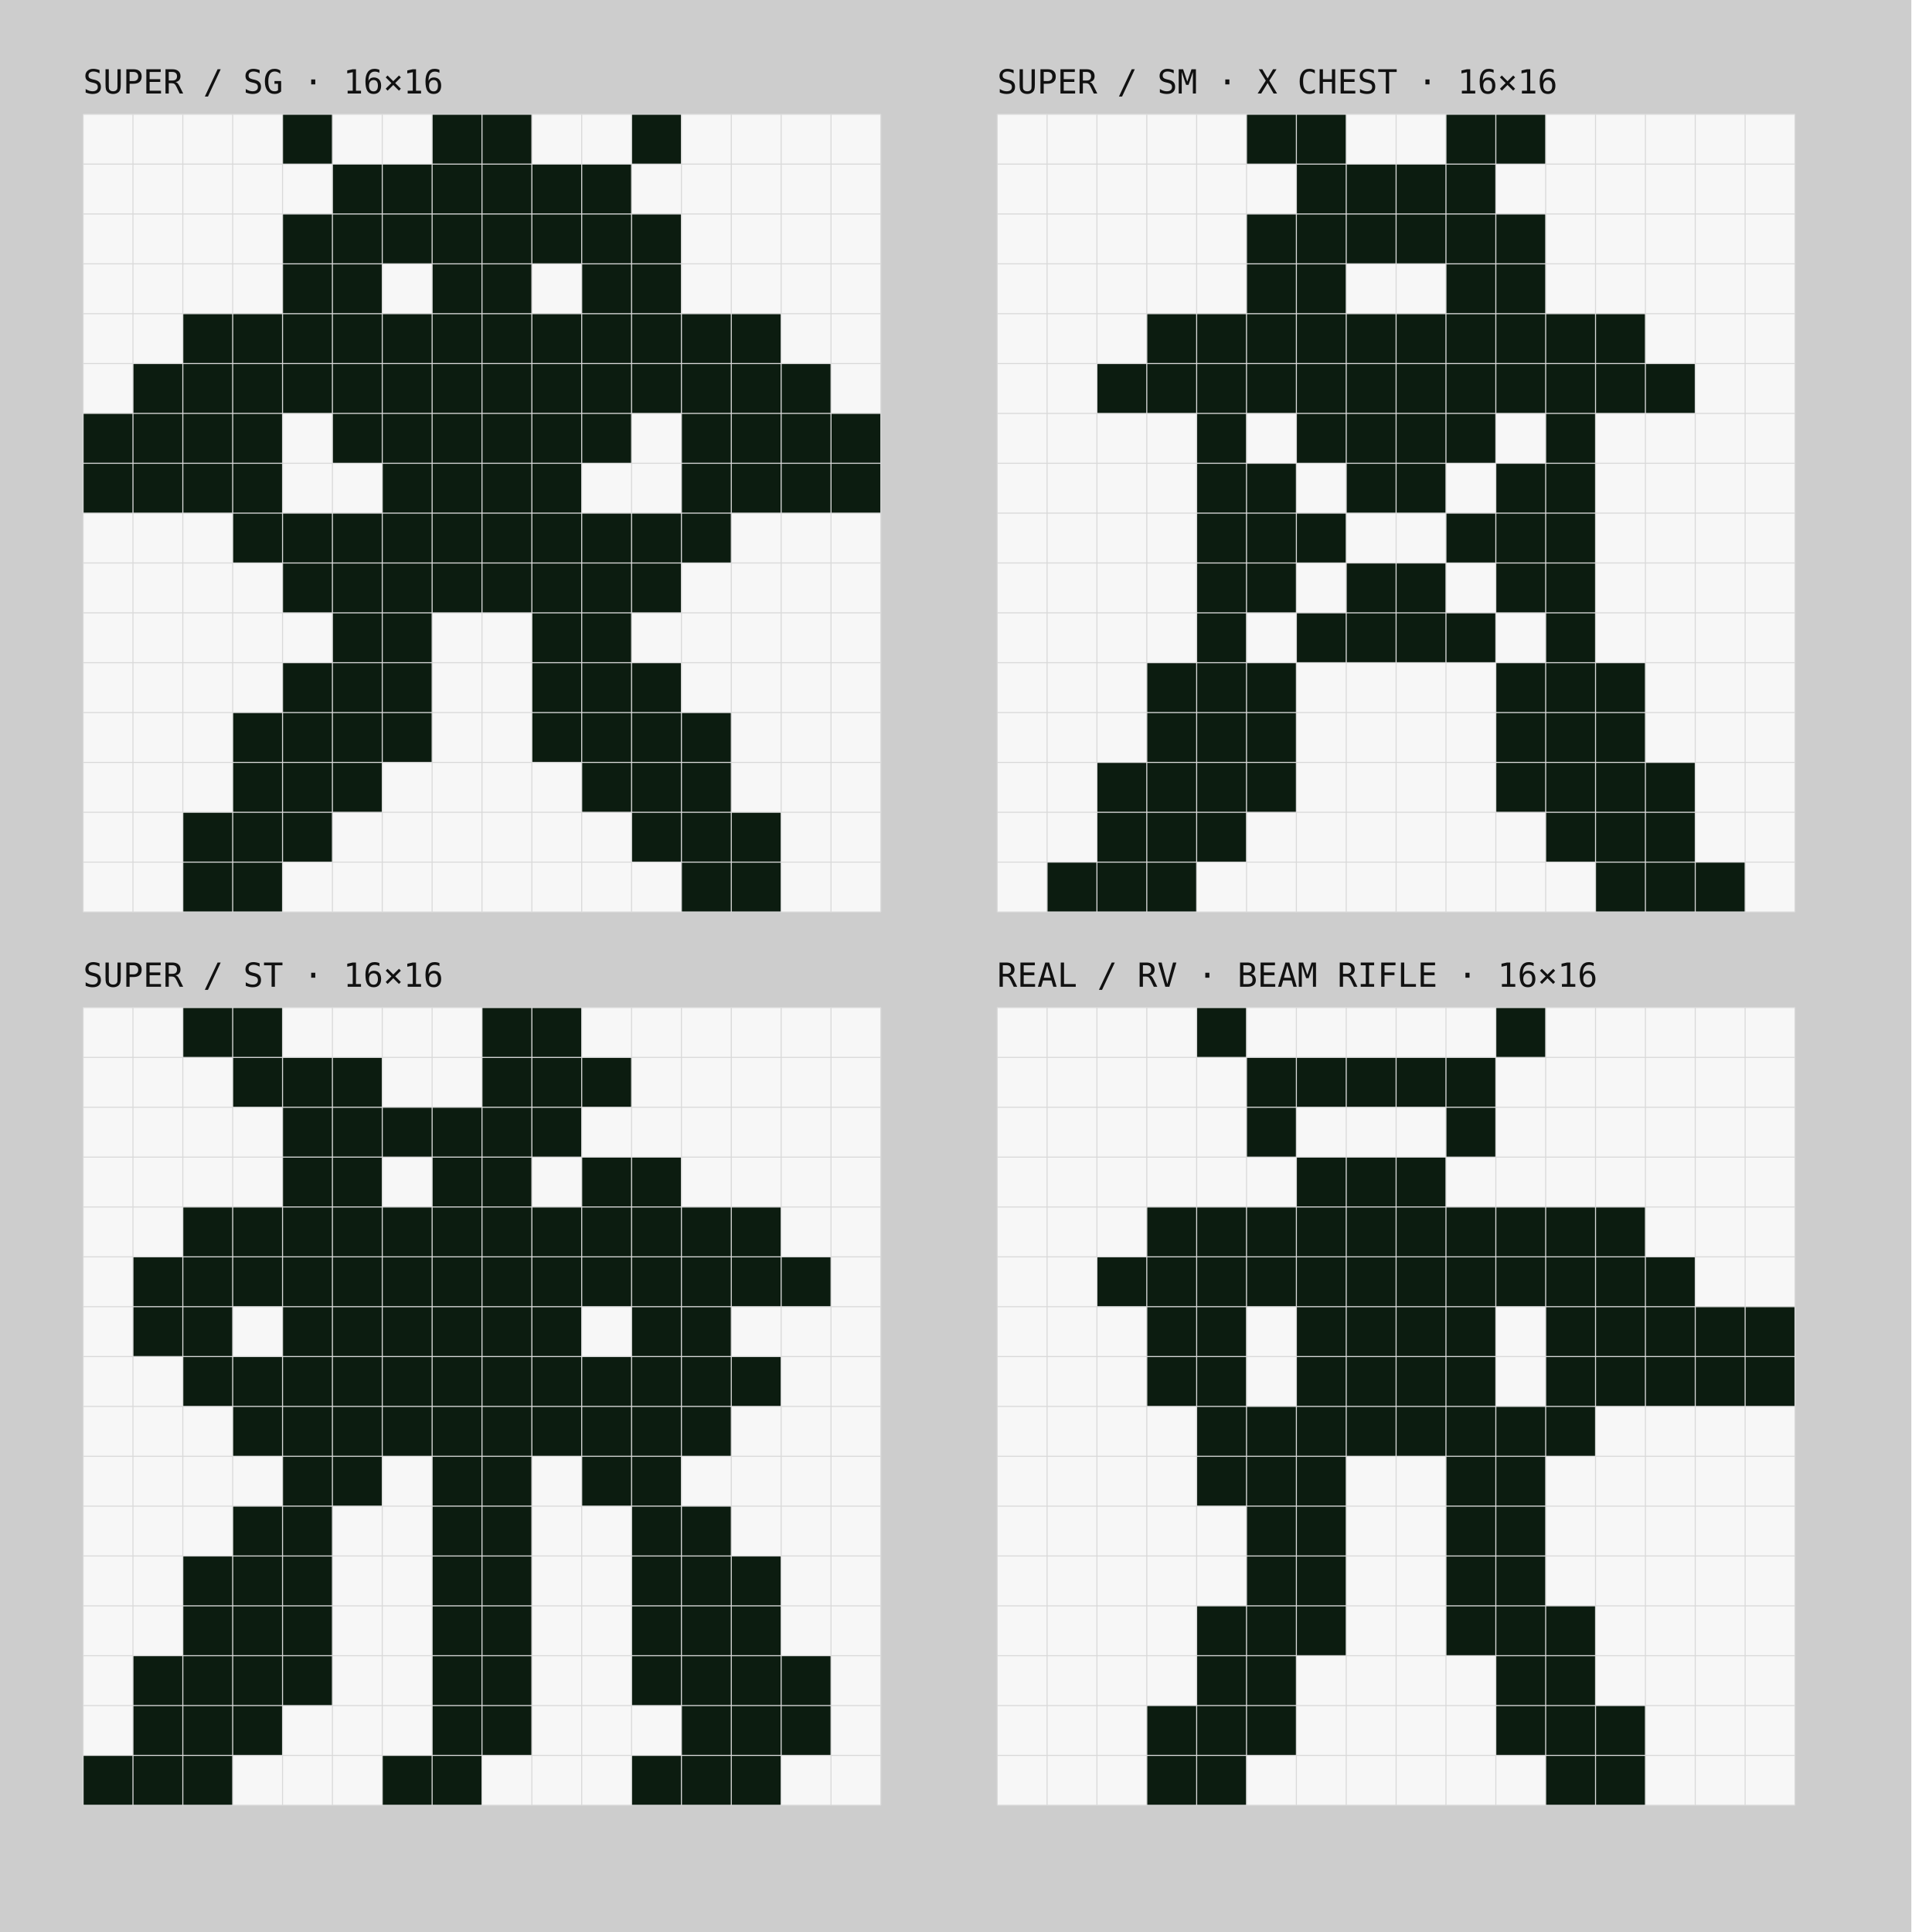
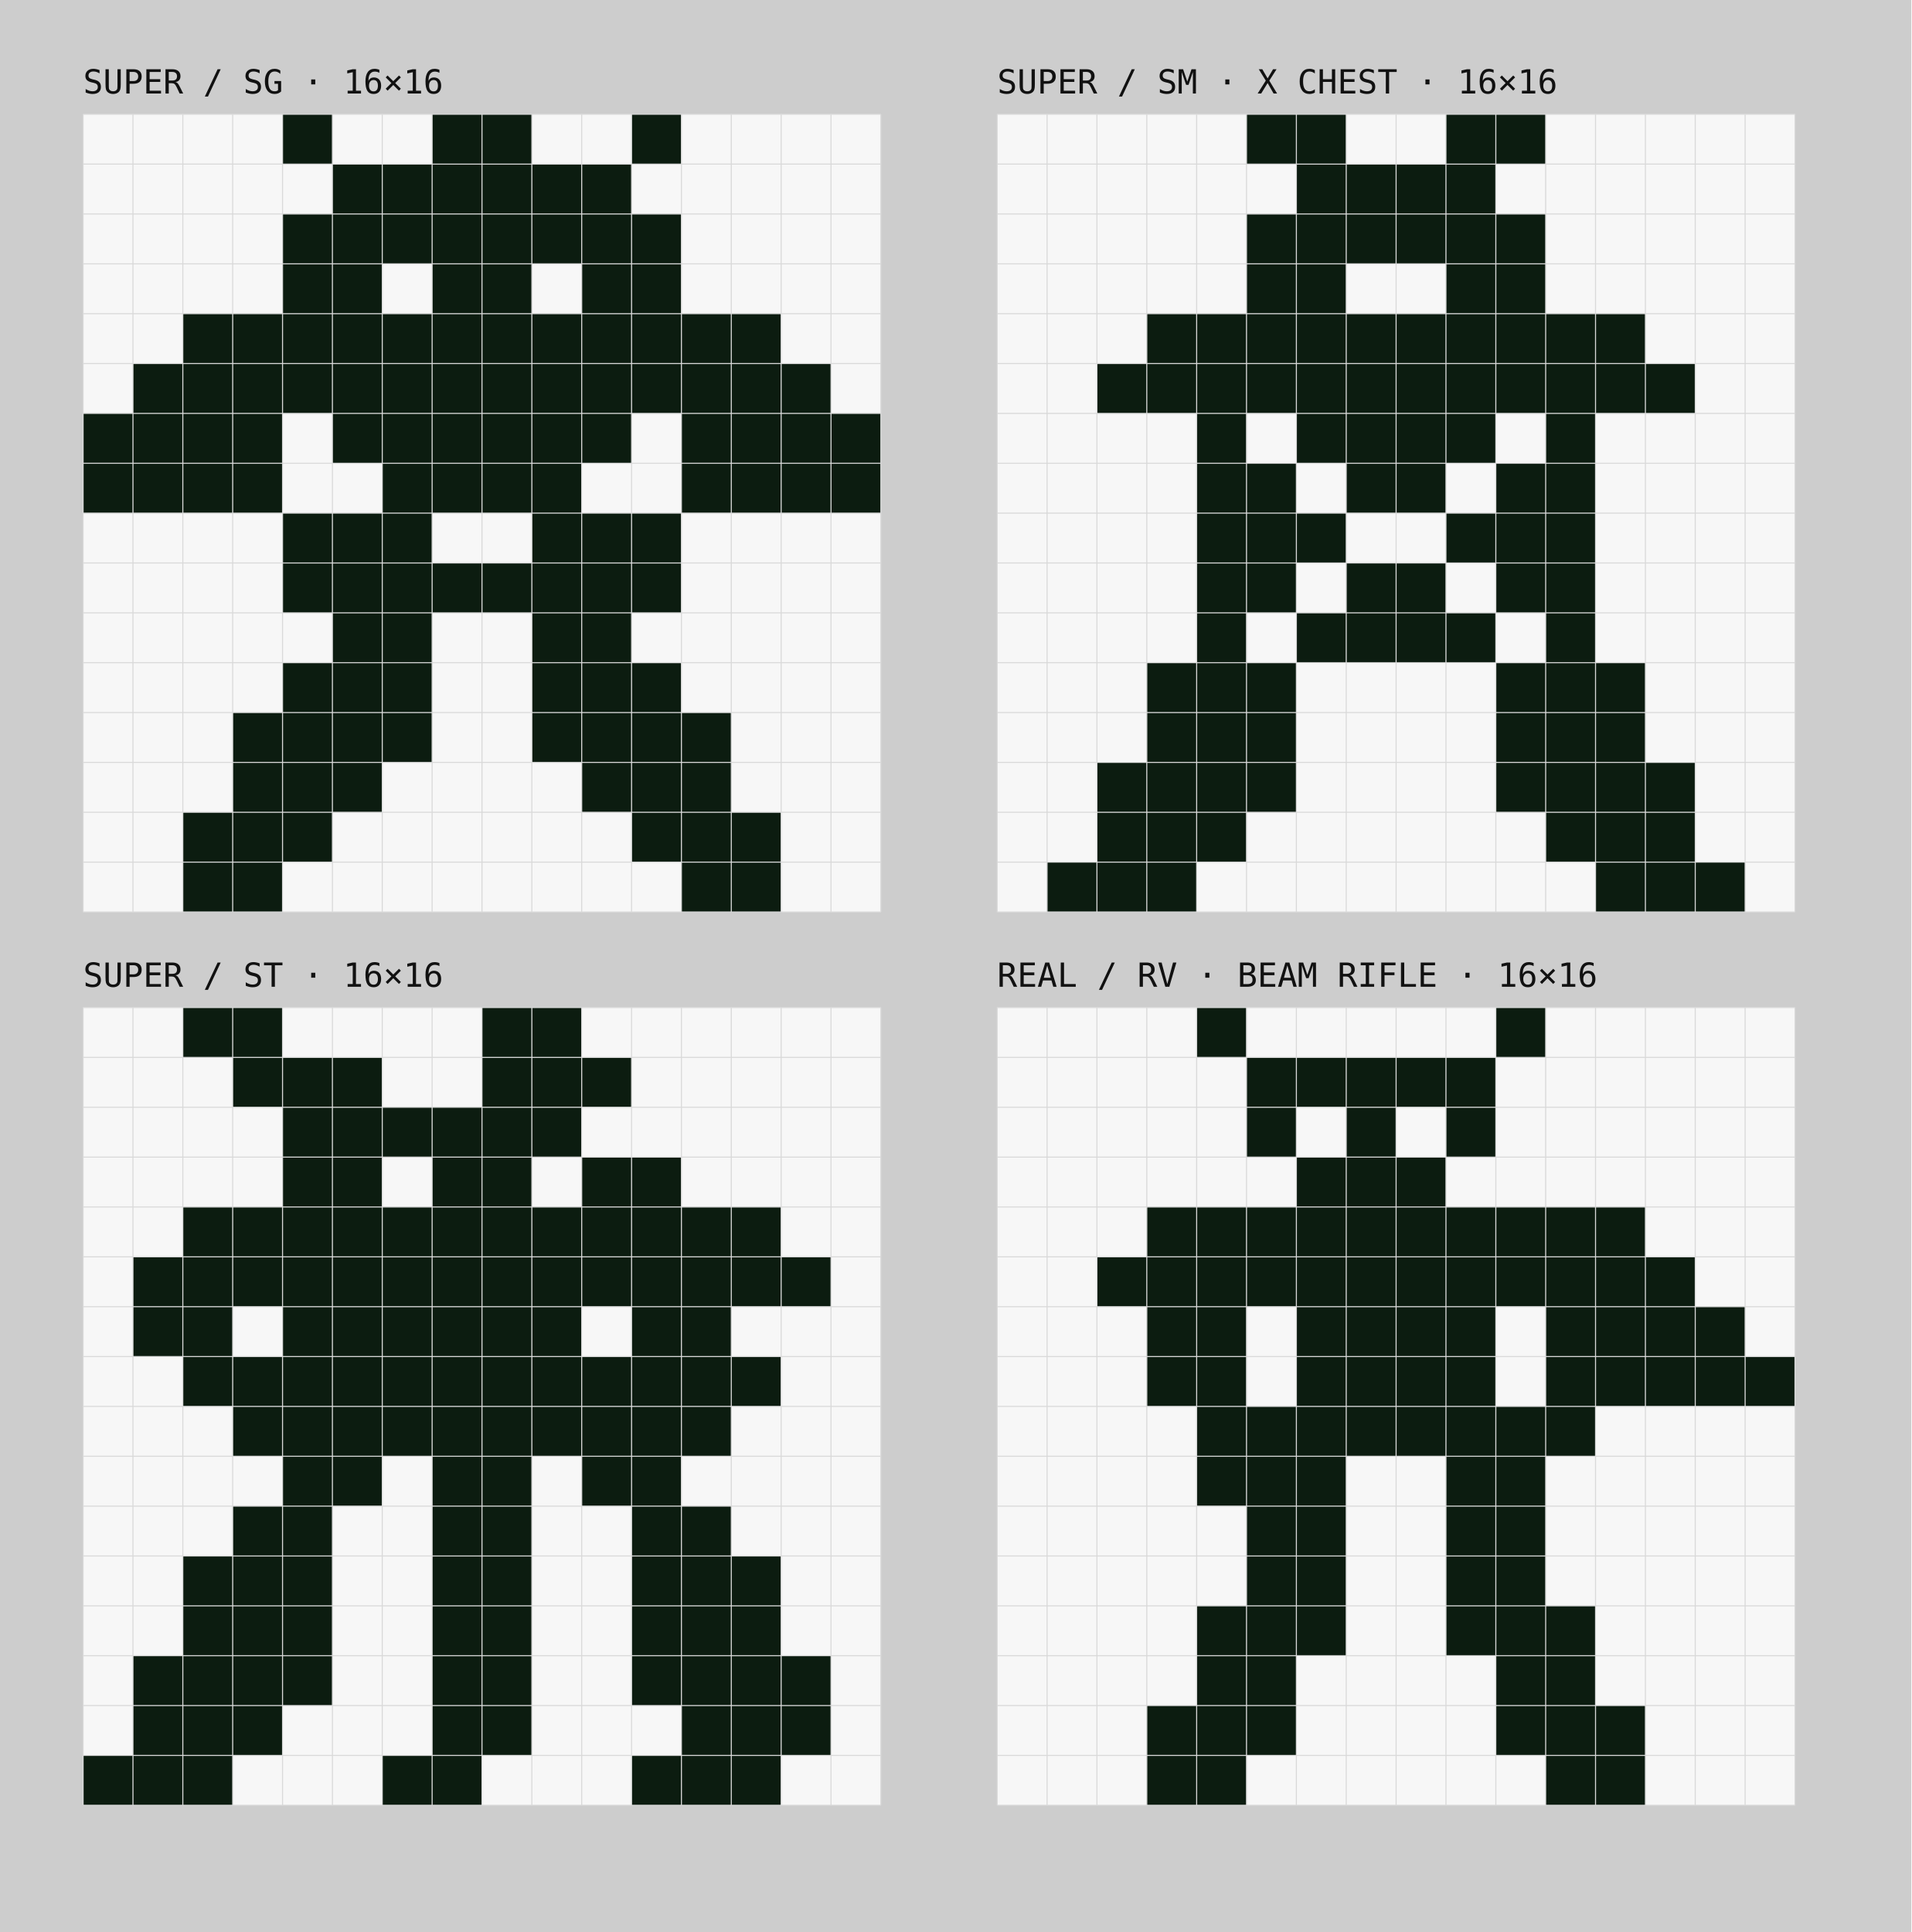
<svg xmlns="http://www.w3.org/2000/svg" width="920" height="930" viewBox="0 0 920 930">
  <rect width="920" height="930" fill="#cdcdcd" />
  <style>text{font-family:monospace;font-size:16px;fill:#111}</style>
  <text x="40" y="45">SUPER / SG · 16×16</text>
  <rect x="40" y="55" width="384" height="384" fill="#f7f7f7" />
  <rect x="136" y="55" width="24" height="24" fill="#0c1c10" />
  <rect x="208" y="55" width="24" height="24" fill="#0c1c10" />
  <rect x="232" y="55" width="24" height="24" fill="#0c1c10" />
  <rect x="304" y="55" width="24" height="24" fill="#0c1c10" />
  <rect x="160" y="79" width="24" height="24" fill="#0c1c10" />
  <rect x="184" y="79" width="24" height="24" fill="#0c1c10" />
  <rect x="208" y="79" width="24" height="24" fill="#0c1c10" />
  <rect x="232" y="79" width="24" height="24" fill="#0c1c10" />
  <rect x="256" y="79" width="24" height="24" fill="#0c1c10" />
  <rect x="280" y="79" width="24" height="24" fill="#0c1c10" />
  <rect x="136" y="103" width="24" height="24" fill="#0c1c10" />
  <rect x="160" y="103" width="24" height="24" fill="#0c1c10" />
  <rect x="184" y="103" width="24" height="24" fill="#0c1c10" />
  <rect x="208" y="103" width="24" height="24" fill="#0c1c10" />
  <rect x="232" y="103" width="24" height="24" fill="#0c1c10" />
  <rect x="256" y="103" width="24" height="24" fill="#0c1c10" />
  <rect x="280" y="103" width="24" height="24" fill="#0c1c10" />
  <rect x="304" y="103" width="24" height="24" fill="#0c1c10" />
  <rect x="136" y="127" width="24" height="24" fill="#0c1c10" />
  <rect x="160" y="127" width="24" height="24" fill="#0c1c10" />
  <rect x="208" y="127" width="24" height="24" fill="#0c1c10" />
  <rect x="232" y="127" width="24" height="24" fill="#0c1c10" />
  <rect x="280" y="127" width="24" height="24" fill="#0c1c10" />
  <rect x="304" y="127" width="24" height="24" fill="#0c1c10" />
  <rect x="88" y="151" width="24" height="24" fill="#0c1c10" />
  <rect x="112" y="151" width="24" height="24" fill="#0c1c10" />
  <rect x="136" y="151" width="24" height="24" fill="#0c1c10" />
  <rect x="160" y="151" width="24" height="24" fill="#0c1c10" />
  <rect x="184" y="151" width="24" height="24" fill="#0c1c10" />
  <rect x="208" y="151" width="24" height="24" fill="#0c1c10" />
  <rect x="232" y="151" width="24" height="24" fill="#0c1c10" />
  <rect x="256" y="151" width="24" height="24" fill="#0c1c10" />
  <rect x="280" y="151" width="24" height="24" fill="#0c1c10" />
  <rect x="304" y="151" width="24" height="24" fill="#0c1c10" />
  <rect x="328" y="151" width="24" height="24" fill="#0c1c10" />
  <rect x="352" y="151" width="24" height="24" fill="#0c1c10" />
  <rect x="64" y="175" width="24" height="24" fill="#0c1c10" />
  <rect x="88" y="175" width="24" height="24" fill="#0c1c10" />
  <rect x="112" y="175" width="24" height="24" fill="#0c1c10" />
  <rect x="136" y="175" width="24" height="24" fill="#0c1c10" />
  <rect x="160" y="175" width="24" height="24" fill="#0c1c10" />
  <rect x="184" y="175" width="24" height="24" fill="#0c1c10" />
  <rect x="208" y="175" width="24" height="24" fill="#0c1c10" />
  <rect x="232" y="175" width="24" height="24" fill="#0c1c10" />
  <rect x="256" y="175" width="24" height="24" fill="#0c1c10" />
  <rect x="280" y="175" width="24" height="24" fill="#0c1c10" />
  <rect x="304" y="175" width="24" height="24" fill="#0c1c10" />
  <rect x="328" y="175" width="24" height="24" fill="#0c1c10" />
  <rect x="352" y="175" width="24" height="24" fill="#0c1c10" />
  <rect x="376" y="175" width="24" height="24" fill="#0c1c10" />
  <rect x="40" y="199" width="24" height="24" fill="#0c1c10" />
  <rect x="64" y="199" width="24" height="24" fill="#0c1c10" />
  <rect x="88" y="199" width="24" height="24" fill="#0c1c10" />
  <rect x="112" y="199" width="24" height="24" fill="#0c1c10" />
  <rect x="160" y="199" width="24" height="24" fill="#0c1c10" />
  <rect x="184" y="199" width="24" height="24" fill="#0c1c10" />
  <rect x="208" y="199" width="24" height="24" fill="#0c1c10" />
  <rect x="232" y="199" width="24" height="24" fill="#0c1c10" />
  <rect x="256" y="199" width="24" height="24" fill="#0c1c10" />
  <rect x="280" y="199" width="24" height="24" fill="#0c1c10" />
  <rect x="328" y="199" width="24" height="24" fill="#0c1c10" />
  <rect x="352" y="199" width="24" height="24" fill="#0c1c10" />
  <rect x="376" y="199" width="24" height="24" fill="#0c1c10" />
  <rect x="400" y="199" width="24" height="24" fill="#0c1c10" />
  <rect x="40" y="223" width="24" height="24" fill="#0c1c10" />
  <rect x="64" y="223" width="24" height="24" fill="#0c1c10" />
  <rect x="88" y="223" width="24" height="24" fill="#0c1c10" />
  <rect x="112" y="223" width="24" height="24" fill="#0c1c10" />
  <rect x="184" y="223" width="24" height="24" fill="#0c1c10" />
  <rect x="208" y="223" width="24" height="24" fill="#0c1c10" />
  <rect x="232" y="223" width="24" height="24" fill="#0c1c10" />
  <rect x="256" y="223" width="24" height="24" fill="#0c1c10" />
  <rect x="328" y="223" width="24" height="24" fill="#0c1c10" />
  <rect x="352" y="223" width="24" height="24" fill="#0c1c10" />
  <rect x="376" y="223" width="24" height="24" fill="#0c1c10" />
  <rect x="400" y="223" width="24" height="24" fill="#0c1c10" />
-   <rect x="112" y="247" width="24" height="24" fill="#0c1c10" />
  <rect x="136" y="247" width="24" height="24" fill="#0c1c10" />
  <rect x="160" y="247" width="24" height="24" fill="#0c1c10" />
  <rect x="184" y="247" width="24" height="24" fill="#0c1c10" />
-   <rect x="208" y="247" width="24" height="24" fill="#0c1c10" />
-   <rect x="232" y="247" width="24" height="24" fill="#0c1c10" />
  <rect x="256" y="247" width="24" height="24" fill="#0c1c10" />
  <rect x="280" y="247" width="24" height="24" fill="#0c1c10" />
  <rect x="304" y="247" width="24" height="24" fill="#0c1c10" />
-   <rect x="328" y="247" width="24" height="24" fill="#0c1c10" />
  <rect x="136" y="271" width="24" height="24" fill="#0c1c10" />
  <rect x="160" y="271" width="24" height="24" fill="#0c1c10" />
  <rect x="184" y="271" width="24" height="24" fill="#0c1c10" />
  <rect x="208" y="271" width="24" height="24" fill="#0c1c10" />
  <rect x="232" y="271" width="24" height="24" fill="#0c1c10" />
  <rect x="256" y="271" width="24" height="24" fill="#0c1c10" />
  <rect x="280" y="271" width="24" height="24" fill="#0c1c10" />
  <rect x="304" y="271" width="24" height="24" fill="#0c1c10" />
  <rect x="160" y="295" width="24" height="24" fill="#0c1c10" />
  <rect x="184" y="295" width="24" height="24" fill="#0c1c10" />
  <rect x="256" y="295" width="24" height="24" fill="#0c1c10" />
  <rect x="280" y="295" width="24" height="24" fill="#0c1c10" />
  <rect x="136" y="319" width="24" height="24" fill="#0c1c10" />
  <rect x="160" y="319" width="24" height="24" fill="#0c1c10" />
  <rect x="184" y="319" width="24" height="24" fill="#0c1c10" />
  <rect x="256" y="319" width="24" height="24" fill="#0c1c10" />
  <rect x="280" y="319" width="24" height="24" fill="#0c1c10" />
  <rect x="304" y="319" width="24" height="24" fill="#0c1c10" />
  <rect x="112" y="343" width="24" height="24" fill="#0c1c10" />
  <rect x="136" y="343" width="24" height="24" fill="#0c1c10" />
  <rect x="160" y="343" width="24" height="24" fill="#0c1c10" />
  <rect x="184" y="343" width="24" height="24" fill="#0c1c10" />
  <rect x="256" y="343" width="24" height="24" fill="#0c1c10" />
  <rect x="280" y="343" width="24" height="24" fill="#0c1c10" />
  <rect x="304" y="343" width="24" height="24" fill="#0c1c10" />
  <rect x="328" y="343" width="24" height="24" fill="#0c1c10" />
  <rect x="112" y="367" width="24" height="24" fill="#0c1c10" />
  <rect x="136" y="367" width="24" height="24" fill="#0c1c10" />
  <rect x="160" y="367" width="24" height="24" fill="#0c1c10" />
  <rect x="280" y="367" width="24" height="24" fill="#0c1c10" />
  <rect x="304" y="367" width="24" height="24" fill="#0c1c10" />
  <rect x="328" y="367" width="24" height="24" fill="#0c1c10" />
  <rect x="88" y="391" width="24" height="24" fill="#0c1c10" />
  <rect x="112" y="391" width="24" height="24" fill="#0c1c10" />
  <rect x="136" y="391" width="24" height="24" fill="#0c1c10" />
  <rect x="304" y="391" width="24" height="24" fill="#0c1c10" />
  <rect x="328" y="391" width="24" height="24" fill="#0c1c10" />
  <rect x="352" y="391" width="24" height="24" fill="#0c1c10" />
  <rect x="88" y="415" width="24" height="24" fill="#0c1c10" />
  <rect x="112" y="415" width="24" height="24" fill="#0c1c10" />
  <rect x="328" y="415" width="24" height="24" fill="#0c1c10" />
  <rect x="352" y="415" width="24" height="24" fill="#0c1c10" />
  <path fill="none" stroke="#d9d9d9" stroke-width=".5" d="M40 55v384 M40 55h384" />
  <path fill="none" stroke="#d9d9d9" stroke-width=".5" d="M64 55v384 M40 79h384" />
  <path fill="none" stroke="#d9d9d9" stroke-width=".5" d="M88 55v384 M40 103h384" />
  <path fill="none" stroke="#d9d9d9" stroke-width=".5" d="M112 55v384 M40 127h384" />
  <path fill="none" stroke="#d9d9d9" stroke-width=".5" d="M136 55v384 M40 151h384" />
  <path fill="none" stroke="#d9d9d9" stroke-width=".5" d="M160 55v384 M40 175h384" />
  <path fill="none" stroke="#d9d9d9" stroke-width=".5" d="M184 55v384 M40 199h384" />
  <path fill="none" stroke="#d9d9d9" stroke-width=".5" d="M208 55v384 M40 223h384" />
  <path fill="none" stroke="#d9d9d9" stroke-width=".5" d="M232 55v384 M40 247h384" />
  <path fill="none" stroke="#d9d9d9" stroke-width=".5" d="M256 55v384 M40 271h384" />
  <path fill="none" stroke="#d9d9d9" stroke-width=".5" d="M280 55v384 M40 295h384" />
  <path fill="none" stroke="#d9d9d9" stroke-width=".5" d="M304 55v384 M40 319h384" />
  <path fill="none" stroke="#d9d9d9" stroke-width=".5" d="M328 55v384 M40 343h384" />
  <path fill="none" stroke="#d9d9d9" stroke-width=".5" d="M352 55v384 M40 367h384" />
  <path fill="none" stroke="#d9d9d9" stroke-width=".5" d="M376 55v384 M40 391h384" />
  <path fill="none" stroke="#d9d9d9" stroke-width=".5" d="M400 55v384 M40 415h384" />
  <path fill="none" stroke="#d9d9d9" stroke-width=".5" d="M424 55v384 M40 439h384" />
  <text x="480" y="45">SUPER / SM · X CHEST · 16×16</text>
  <rect x="480" y="55" width="384" height="384" fill="#f7f7f7" />
  <rect x="600" y="55" width="24" height="24" fill="#0c1c10" />
  <rect x="624" y="55" width="24" height="24" fill="#0c1c10" />
  <rect x="696" y="55" width="24" height="24" fill="#0c1c10" />
  <rect x="720" y="55" width="24" height="24" fill="#0c1c10" />
  <rect x="624" y="79" width="24" height="24" fill="#0c1c10" />
  <rect x="648" y="79" width="24" height="24" fill="#0c1c10" />
  <rect x="672" y="79" width="24" height="24" fill="#0c1c10" />
  <rect x="696" y="79" width="24" height="24" fill="#0c1c10" />
  <rect x="600" y="103" width="24" height="24" fill="#0c1c10" />
  <rect x="624" y="103" width="24" height="24" fill="#0c1c10" />
  <rect x="648" y="103" width="24" height="24" fill="#0c1c10" />
  <rect x="672" y="103" width="24" height="24" fill="#0c1c10" />
  <rect x="696" y="103" width="24" height="24" fill="#0c1c10" />
  <rect x="720" y="103" width="24" height="24" fill="#0c1c10" />
  <rect x="600" y="127" width="24" height="24" fill="#0c1c10" />
  <rect x="624" y="127" width="24" height="24" fill="#0c1c10" />
  <rect x="696" y="127" width="24" height="24" fill="#0c1c10" />
  <rect x="720" y="127" width="24" height="24" fill="#0c1c10" />
  <rect x="552" y="151" width="24" height="24" fill="#0c1c10" />
  <rect x="576" y="151" width="24" height="24" fill="#0c1c10" />
  <rect x="600" y="151" width="24" height="24" fill="#0c1c10" />
  <rect x="624" y="151" width="24" height="24" fill="#0c1c10" />
  <rect x="648" y="151" width="24" height="24" fill="#0c1c10" />
  <rect x="672" y="151" width="24" height="24" fill="#0c1c10" />
  <rect x="696" y="151" width="24" height="24" fill="#0c1c10" />
  <rect x="720" y="151" width="24" height="24" fill="#0c1c10" />
  <rect x="744" y="151" width="24" height="24" fill="#0c1c10" />
  <rect x="768" y="151" width="24" height="24" fill="#0c1c10" />
  <rect x="528" y="175" width="24" height="24" fill="#0c1c10" />
  <rect x="552" y="175" width="24" height="24" fill="#0c1c10" />
  <rect x="576" y="175" width="24" height="24" fill="#0c1c10" />
  <rect x="600" y="175" width="24" height="24" fill="#0c1c10" />
  <rect x="624" y="175" width="24" height="24" fill="#0c1c10" />
  <rect x="648" y="175" width="24" height="24" fill="#0c1c10" />
  <rect x="672" y="175" width="24" height="24" fill="#0c1c10" />
  <rect x="696" y="175" width="24" height="24" fill="#0c1c10" />
  <rect x="720" y="175" width="24" height="24" fill="#0c1c10" />
  <rect x="744" y="175" width="24" height="24" fill="#0c1c10" />
  <rect x="768" y="175" width="24" height="24" fill="#0c1c10" />
  <rect x="792" y="175" width="24" height="24" fill="#0c1c10" />
  <rect x="576" y="199" width="24" height="24" fill="#0c1c10" />
  <rect x="624" y="199" width="24" height="24" fill="#0c1c10" />
  <rect x="648" y="199" width="24" height="24" fill="#0c1c10" />
  <rect x="672" y="199" width="24" height="24" fill="#0c1c10" />
  <rect x="696" y="199" width="24" height="24" fill="#0c1c10" />
  <rect x="744" y="199" width="24" height="24" fill="#0c1c10" />
  <rect x="576" y="223" width="24" height="24" fill="#0c1c10" />
  <rect x="600" y="223" width="24" height="24" fill="#0c1c10" />
  <rect x="648" y="223" width="24" height="24" fill="#0c1c10" />
  <rect x="672" y="223" width="24" height="24" fill="#0c1c10" />
  <rect x="720" y="223" width="24" height="24" fill="#0c1c10" />
  <rect x="744" y="223" width="24" height="24" fill="#0c1c10" />
  <rect x="576" y="247" width="24" height="24" fill="#0c1c10" />
  <rect x="600" y="247" width="24" height="24" fill="#0c1c10" />
  <rect x="624" y="247" width="24" height="24" fill="#0c1c10" />
  <rect x="696" y="247" width="24" height="24" fill="#0c1c10" />
  <rect x="720" y="247" width="24" height="24" fill="#0c1c10" />
  <rect x="744" y="247" width="24" height="24" fill="#0c1c10" />
  <rect x="576" y="271" width="24" height="24" fill="#0c1c10" />
  <rect x="600" y="271" width="24" height="24" fill="#0c1c10" />
  <rect x="648" y="271" width="24" height="24" fill="#0c1c10" />
  <rect x="672" y="271" width="24" height="24" fill="#0c1c10" />
  <rect x="720" y="271" width="24" height="24" fill="#0c1c10" />
  <rect x="744" y="271" width="24" height="24" fill="#0c1c10" />
  <rect x="576" y="295" width="24" height="24" fill="#0c1c10" />
  <rect x="624" y="295" width="24" height="24" fill="#0c1c10" />
  <rect x="648" y="295" width="24" height="24" fill="#0c1c10" />
  <rect x="672" y="295" width="24" height="24" fill="#0c1c10" />
  <rect x="696" y="295" width="24" height="24" fill="#0c1c10" />
  <rect x="744" y="295" width="24" height="24" fill="#0c1c10" />
  <rect x="552" y="319" width="24" height="24" fill="#0c1c10" />
  <rect x="576" y="319" width="24" height="24" fill="#0c1c10" />
  <rect x="600" y="319" width="24" height="24" fill="#0c1c10" />
  <rect x="720" y="319" width="24" height="24" fill="#0c1c10" />
  <rect x="744" y="319" width="24" height="24" fill="#0c1c10" />
  <rect x="768" y="319" width="24" height="24" fill="#0c1c10" />
  <rect x="552" y="343" width="24" height="24" fill="#0c1c10" />
  <rect x="576" y="343" width="24" height="24" fill="#0c1c10" />
  <rect x="600" y="343" width="24" height="24" fill="#0c1c10" />
  <rect x="720" y="343" width="24" height="24" fill="#0c1c10" />
  <rect x="744" y="343" width="24" height="24" fill="#0c1c10" />
  <rect x="768" y="343" width="24" height="24" fill="#0c1c10" />
  <rect x="528" y="367" width="24" height="24" fill="#0c1c10" />
  <rect x="552" y="367" width="24" height="24" fill="#0c1c10" />
  <rect x="576" y="367" width="24" height="24" fill="#0c1c10" />
  <rect x="600" y="367" width="24" height="24" fill="#0c1c10" />
  <rect x="720" y="367" width="24" height="24" fill="#0c1c10" />
  <rect x="744" y="367" width="24" height="24" fill="#0c1c10" />
  <rect x="768" y="367" width="24" height="24" fill="#0c1c10" />
  <rect x="792" y="367" width="24" height="24" fill="#0c1c10" />
  <rect x="528" y="391" width="24" height="24" fill="#0c1c10" />
  <rect x="552" y="391" width="24" height="24" fill="#0c1c10" />
  <rect x="576" y="391" width="24" height="24" fill="#0c1c10" />
  <rect x="744" y="391" width="24" height="24" fill="#0c1c10" />
  <rect x="768" y="391" width="24" height="24" fill="#0c1c10" />
  <rect x="792" y="391" width="24" height="24" fill="#0c1c10" />
  <rect x="504" y="415" width="24" height="24" fill="#0c1c10" />
  <rect x="528" y="415" width="24" height="24" fill="#0c1c10" />
  <rect x="552" y="415" width="24" height="24" fill="#0c1c10" />
  <rect x="768" y="415" width="24" height="24" fill="#0c1c10" />
  <rect x="792" y="415" width="24" height="24" fill="#0c1c10" />
  <rect x="816" y="415" width="24" height="24" fill="#0c1c10" />
  <path fill="none" stroke="#d9d9d9" stroke-width=".5" d="M480 55v384 M480 55h384" />
  <path fill="none" stroke="#d9d9d9" stroke-width=".5" d="M504 55v384 M480 79h384" />
  <path fill="none" stroke="#d9d9d9" stroke-width=".5" d="M528 55v384 M480 103h384" />
  <path fill="none" stroke="#d9d9d9" stroke-width=".5" d="M552 55v384 M480 127h384" />
  <path fill="none" stroke="#d9d9d9" stroke-width=".5" d="M576 55v384 M480 151h384" />
  <path fill="none" stroke="#d9d9d9" stroke-width=".5" d="M600 55v384 M480 175h384" />
  <path fill="none" stroke="#d9d9d9" stroke-width=".5" d="M624 55v384 M480 199h384" />
  <path fill="none" stroke="#d9d9d9" stroke-width=".5" d="M648 55v384 M480 223h384" />
  <path fill="none" stroke="#d9d9d9" stroke-width=".5" d="M672 55v384 M480 247h384" />
  <path fill="none" stroke="#d9d9d9" stroke-width=".5" d="M696 55v384 M480 271h384" />
  <path fill="none" stroke="#d9d9d9" stroke-width=".5" d="M720 55v384 M480 295h384" />
  <path fill="none" stroke="#d9d9d9" stroke-width=".5" d="M744 55v384 M480 319h384" />
  <path fill="none" stroke="#d9d9d9" stroke-width=".5" d="M768 55v384 M480 343h384" />
  <path fill="none" stroke="#d9d9d9" stroke-width=".5" d="M792 55v384 M480 367h384" />
  <path fill="none" stroke="#d9d9d9" stroke-width=".5" d="M816 55v384 M480 391h384" />
  <path fill="none" stroke="#d9d9d9" stroke-width=".5" d="M840 55v384 M480 415h384" />
  <path fill="none" stroke="#d9d9d9" stroke-width=".5" d="M864 55v384 M480 439h384" />
  <text x="40" y="475">SUPER / ST · 16×16</text>
  <rect x="40" y="485" width="384" height="384" fill="#f7f7f7" />
  <rect x="88" y="485" width="24" height="24" fill="#0c1c10" />
  <rect x="112" y="485" width="24" height="24" fill="#0c1c10" />
  <rect x="232" y="485" width="24" height="24" fill="#0c1c10" />
  <rect x="256" y="485" width="24" height="24" fill="#0c1c10" />
  <rect x="112" y="509" width="24" height="24" fill="#0c1c10" />
  <rect x="136" y="509" width="24" height="24" fill="#0c1c10" />
  <rect x="160" y="509" width="24" height="24" fill="#0c1c10" />
  <rect x="232" y="509" width="24" height="24" fill="#0c1c10" />
  <rect x="256" y="509" width="24" height="24" fill="#0c1c10" />
  <rect x="280" y="509" width="24" height="24" fill="#0c1c10" />
  <rect x="136" y="533" width="24" height="24" fill="#0c1c10" />
  <rect x="160" y="533" width="24" height="24" fill="#0c1c10" />
  <rect x="184" y="533" width="24" height="24" fill="#0c1c10" />
  <rect x="208" y="533" width="24" height="24" fill="#0c1c10" />
  <rect x="232" y="533" width="24" height="24" fill="#0c1c10" />
  <rect x="256" y="533" width="24" height="24" fill="#0c1c10" />
  <rect x="136" y="557" width="24" height="24" fill="#0c1c10" />
  <rect x="160" y="557" width="24" height="24" fill="#0c1c10" />
  <rect x="208" y="557" width="24" height="24" fill="#0c1c10" />
  <rect x="232" y="557" width="24" height="24" fill="#0c1c10" />
  <rect x="280" y="557" width="24" height="24" fill="#0c1c10" />
  <rect x="304" y="557" width="24" height="24" fill="#0c1c10" />
  <rect x="88" y="581" width="24" height="24" fill="#0c1c10" />
  <rect x="112" y="581" width="24" height="24" fill="#0c1c10" />
  <rect x="136" y="581" width="24" height="24" fill="#0c1c10" />
  <rect x="160" y="581" width="24" height="24" fill="#0c1c10" />
  <rect x="184" y="581" width="24" height="24" fill="#0c1c10" />
  <rect x="208" y="581" width="24" height="24" fill="#0c1c10" />
  <rect x="232" y="581" width="24" height="24" fill="#0c1c10" />
  <rect x="256" y="581" width="24" height="24" fill="#0c1c10" />
  <rect x="280" y="581" width="24" height="24" fill="#0c1c10" />
  <rect x="304" y="581" width="24" height="24" fill="#0c1c10" />
  <rect x="328" y="581" width="24" height="24" fill="#0c1c10" />
  <rect x="352" y="581" width="24" height="24" fill="#0c1c10" />
  <rect x="64" y="605" width="24" height="24" fill="#0c1c10" />
  <rect x="88" y="605" width="24" height="24" fill="#0c1c10" />
  <rect x="112" y="605" width="24" height="24" fill="#0c1c10" />
  <rect x="136" y="605" width="24" height="24" fill="#0c1c10" />
  <rect x="160" y="605" width="24" height="24" fill="#0c1c10" />
  <rect x="184" y="605" width="24" height="24" fill="#0c1c10" />
  <rect x="208" y="605" width="24" height="24" fill="#0c1c10" />
  <rect x="232" y="605" width="24" height="24" fill="#0c1c10" />
  <rect x="256" y="605" width="24" height="24" fill="#0c1c10" />
  <rect x="280" y="605" width="24" height="24" fill="#0c1c10" />
  <rect x="304" y="605" width="24" height="24" fill="#0c1c10" />
  <rect x="328" y="605" width="24" height="24" fill="#0c1c10" />
  <rect x="352" y="605" width="24" height="24" fill="#0c1c10" />
  <rect x="376" y="605" width="24" height="24" fill="#0c1c10" />
  <rect x="64" y="629" width="24" height="24" fill="#0c1c10" />
  <rect x="88" y="629" width="24" height="24" fill="#0c1c10" />
  <rect x="136" y="629" width="24" height="24" fill="#0c1c10" />
  <rect x="160" y="629" width="24" height="24" fill="#0c1c10" />
  <rect x="184" y="629" width="24" height="24" fill="#0c1c10" />
  <rect x="208" y="629" width="24" height="24" fill="#0c1c10" />
  <rect x="232" y="629" width="24" height="24" fill="#0c1c10" />
  <rect x="256" y="629" width="24" height="24" fill="#0c1c10" />
  <rect x="304" y="629" width="24" height="24" fill="#0c1c10" />
  <rect x="328" y="629" width="24" height="24" fill="#0c1c10" />
  <rect x="88" y="653" width="24" height="24" fill="#0c1c10" />
  <rect x="112" y="653" width="24" height="24" fill="#0c1c10" />
  <rect x="136" y="653" width="24" height="24" fill="#0c1c10" />
  <rect x="160" y="653" width="24" height="24" fill="#0c1c10" />
  <rect x="184" y="653" width="24" height="24" fill="#0c1c10" />
  <rect x="208" y="653" width="24" height="24" fill="#0c1c10" />
  <rect x="232" y="653" width="24" height="24" fill="#0c1c10" />
  <rect x="256" y="653" width="24" height="24" fill="#0c1c10" />
  <rect x="280" y="653" width="24" height="24" fill="#0c1c10" />
  <rect x="304" y="653" width="24" height="24" fill="#0c1c10" />
  <rect x="328" y="653" width="24" height="24" fill="#0c1c10" />
  <rect x="352" y="653" width="24" height="24" fill="#0c1c10" />
  <rect x="112" y="677" width="24" height="24" fill="#0c1c10" />
  <rect x="136" y="677" width="24" height="24" fill="#0c1c10" />
  <rect x="160" y="677" width="24" height="24" fill="#0c1c10" />
  <rect x="184" y="677" width="24" height="24" fill="#0c1c10" />
  <rect x="208" y="677" width="24" height="24" fill="#0c1c10" />
  <rect x="232" y="677" width="24" height="24" fill="#0c1c10" />
  <rect x="256" y="677" width="24" height="24" fill="#0c1c10" />
  <rect x="280" y="677" width="24" height="24" fill="#0c1c10" />
  <rect x="304" y="677" width="24" height="24" fill="#0c1c10" />
  <rect x="328" y="677" width="24" height="24" fill="#0c1c10" />
  <rect x="136" y="701" width="24" height="24" fill="#0c1c10" />
  <rect x="160" y="701" width="24" height="24" fill="#0c1c10" />
  <rect x="208" y="701" width="24" height="24" fill="#0c1c10" />
  <rect x="232" y="701" width="24" height="24" fill="#0c1c10" />
  <rect x="280" y="701" width="24" height="24" fill="#0c1c10" />
  <rect x="304" y="701" width="24" height="24" fill="#0c1c10" />
  <rect x="112" y="725" width="24" height="24" fill="#0c1c10" />
  <rect x="136" y="725" width="24" height="24" fill="#0c1c10" />
  <rect x="208" y="725" width="24" height="24" fill="#0c1c10" />
  <rect x="232" y="725" width="24" height="24" fill="#0c1c10" />
  <rect x="304" y="725" width="24" height="24" fill="#0c1c10" />
  <rect x="328" y="725" width="24" height="24" fill="#0c1c10" />
  <rect x="88" y="749" width="24" height="24" fill="#0c1c10" />
  <rect x="112" y="749" width="24" height="24" fill="#0c1c10" />
  <rect x="136" y="749" width="24" height="24" fill="#0c1c10" />
  <rect x="208" y="749" width="24" height="24" fill="#0c1c10" />
  <rect x="232" y="749" width="24" height="24" fill="#0c1c10" />
  <rect x="304" y="749" width="24" height="24" fill="#0c1c10" />
  <rect x="328" y="749" width="24" height="24" fill="#0c1c10" />
  <rect x="352" y="749" width="24" height="24" fill="#0c1c10" />
  <rect x="88" y="773" width="24" height="24" fill="#0c1c10" />
  <rect x="112" y="773" width="24" height="24" fill="#0c1c10" />
  <rect x="136" y="773" width="24" height="24" fill="#0c1c10" />
  <rect x="208" y="773" width="24" height="24" fill="#0c1c10" />
  <rect x="232" y="773" width="24" height="24" fill="#0c1c10" />
  <rect x="304" y="773" width="24" height="24" fill="#0c1c10" />
  <rect x="328" y="773" width="24" height="24" fill="#0c1c10" />
  <rect x="352" y="773" width="24" height="24" fill="#0c1c10" />
  <rect x="64" y="797" width="24" height="24" fill="#0c1c10" />
  <rect x="88" y="797" width="24" height="24" fill="#0c1c10" />
  <rect x="112" y="797" width="24" height="24" fill="#0c1c10" />
  <rect x="136" y="797" width="24" height="24" fill="#0c1c10" />
  <rect x="208" y="797" width="24" height="24" fill="#0c1c10" />
  <rect x="232" y="797" width="24" height="24" fill="#0c1c10" />
  <rect x="304" y="797" width="24" height="24" fill="#0c1c10" />
  <rect x="328" y="797" width="24" height="24" fill="#0c1c10" />
  <rect x="352" y="797" width="24" height="24" fill="#0c1c10" />
  <rect x="376" y="797" width="24" height="24" fill="#0c1c10" />
  <rect x="64" y="821" width="24" height="24" fill="#0c1c10" />
  <rect x="88" y="821" width="24" height="24" fill="#0c1c10" />
  <rect x="112" y="821" width="24" height="24" fill="#0c1c10" />
  <rect x="208" y="821" width="24" height="24" fill="#0c1c10" />
  <rect x="232" y="821" width="24" height="24" fill="#0c1c10" />
  <rect x="328" y="821" width="24" height="24" fill="#0c1c10" />
  <rect x="352" y="821" width="24" height="24" fill="#0c1c10" />
  <rect x="376" y="821" width="24" height="24" fill="#0c1c10" />
  <rect x="40" y="845" width="24" height="24" fill="#0c1c10" />
  <rect x="64" y="845" width="24" height="24" fill="#0c1c10" />
  <rect x="88" y="845" width="24" height="24" fill="#0c1c10" />
  <rect x="184" y="845" width="24" height="24" fill="#0c1c10" />
  <rect x="208" y="845" width="24" height="24" fill="#0c1c10" />
  <rect x="304" y="845" width="24" height="24" fill="#0c1c10" />
  <rect x="328" y="845" width="24" height="24" fill="#0c1c10" />
  <rect x="352" y="845" width="24" height="24" fill="#0c1c10" />
  <path fill="none" stroke="#d9d9d9" stroke-width=".5" d="M40 485v384 M40 485h384" />
  <path fill="none" stroke="#d9d9d9" stroke-width=".5" d="M64 485v384 M40 509h384" />
  <path fill="none" stroke="#d9d9d9" stroke-width=".5" d="M88 485v384 M40 533h384" />
  <path fill="none" stroke="#d9d9d9" stroke-width=".5" d="M112 485v384 M40 557h384" />
  <path fill="none" stroke="#d9d9d9" stroke-width=".5" d="M136 485v384 M40 581h384" />
  <path fill="none" stroke="#d9d9d9" stroke-width=".5" d="M160 485v384 M40 605h384" />
  <path fill="none" stroke="#d9d9d9" stroke-width=".5" d="M184 485v384 M40 629h384" />
  <path fill="none" stroke="#d9d9d9" stroke-width=".5" d="M208 485v384 M40 653h384" />
  <path fill="none" stroke="#d9d9d9" stroke-width=".5" d="M232 485v384 M40 677h384" />
  <path fill="none" stroke="#d9d9d9" stroke-width=".5" d="M256 485v384 M40 701h384" />
  <path fill="none" stroke="#d9d9d9" stroke-width=".5" d="M280 485v384 M40 725h384" />
  <path fill="none" stroke="#d9d9d9" stroke-width=".5" d="M304 485v384 M40 749h384" />
  <path fill="none" stroke="#d9d9d9" stroke-width=".5" d="M328 485v384 M40 773h384" />
  <path fill="none" stroke="#d9d9d9" stroke-width=".5" d="M352 485v384 M40 797h384" />
  <path fill="none" stroke="#d9d9d9" stroke-width=".5" d="M376 485v384 M40 821h384" />
  <path fill="none" stroke="#d9d9d9" stroke-width=".5" d="M400 485v384 M40 845h384" />
  <path fill="none" stroke="#d9d9d9" stroke-width=".5" d="M424 485v384 M40 869h384" />
  <text x="480" y="475">REAL / RV · BEAM RIFLE · 16×16</text>
  <rect x="480" y="485" width="384" height="384" fill="#f7f7f7" />
  <rect x="576" y="485" width="24" height="24" fill="#0c1c10" />
  <rect x="720" y="485" width="24" height="24" fill="#0c1c10" />
  <rect x="600" y="509" width="24" height="24" fill="#0c1c10" />
  <rect x="624" y="509" width="24" height="24" fill="#0c1c10" />
  <rect x="648" y="509" width="24" height="24" fill="#0c1c10" />
  <rect x="672" y="509" width="24" height="24" fill="#0c1c10" />
  <rect x="696" y="509" width="24" height="24" fill="#0c1c10" />
  <rect x="600" y="533" width="24" height="24" fill="#0c1c10" />
+   <rect x="648" y="533" width="24" height="24" fill="#0c1c10" />
  <rect x="696" y="533" width="24" height="24" fill="#0c1c10" />
  <rect x="624" y="557" width="24" height="24" fill="#0c1c10" />
  <rect x="648" y="557" width="24" height="24" fill="#0c1c10" />
  <rect x="672" y="557" width="24" height="24" fill="#0c1c10" />
  <rect x="552" y="581" width="24" height="24" fill="#0c1c10" />
  <rect x="576" y="581" width="24" height="24" fill="#0c1c10" />
  <rect x="600" y="581" width="24" height="24" fill="#0c1c10" />
  <rect x="624" y="581" width="24" height="24" fill="#0c1c10" />
  <rect x="648" y="581" width="24" height="24" fill="#0c1c10" />
  <rect x="672" y="581" width="24" height="24" fill="#0c1c10" />
  <rect x="696" y="581" width="24" height="24" fill="#0c1c10" />
  <rect x="720" y="581" width="24" height="24" fill="#0c1c10" />
  <rect x="744" y="581" width="24" height="24" fill="#0c1c10" />
  <rect x="768" y="581" width="24" height="24" fill="#0c1c10" />
  <rect x="528" y="605" width="24" height="24" fill="#0c1c10" />
  <rect x="552" y="605" width="24" height="24" fill="#0c1c10" />
  <rect x="576" y="605" width="24" height="24" fill="#0c1c10" />
  <rect x="600" y="605" width="24" height="24" fill="#0c1c10" />
  <rect x="624" y="605" width="24" height="24" fill="#0c1c10" />
  <rect x="648" y="605" width="24" height="24" fill="#0c1c10" />
  <rect x="672" y="605" width="24" height="24" fill="#0c1c10" />
  <rect x="696" y="605" width="24" height="24" fill="#0c1c10" />
  <rect x="720" y="605" width="24" height="24" fill="#0c1c10" />
  <rect x="744" y="605" width="24" height="24" fill="#0c1c10" />
  <rect x="768" y="605" width="24" height="24" fill="#0c1c10" />
  <rect x="792" y="605" width="24" height="24" fill="#0c1c10" />
  <rect x="552" y="629" width="24" height="24" fill="#0c1c10" />
  <rect x="576" y="629" width="24" height="24" fill="#0c1c10" />
  <rect x="624" y="629" width="24" height="24" fill="#0c1c10" />
  <rect x="648" y="629" width="24" height="24" fill="#0c1c10" />
  <rect x="672" y="629" width="24" height="24" fill="#0c1c10" />
  <rect x="696" y="629" width="24" height="24" fill="#0c1c10" />
  <rect x="744" y="629" width="24" height="24" fill="#0c1c10" />
  <rect x="768" y="629" width="24" height="24" fill="#0c1c10" />
  <rect x="792" y="629" width="24" height="24" fill="#0c1c10" />
  <rect x="816" y="629" width="24" height="24" fill="#0c1c10" />
-   <rect x="840" y="629" width="24" height="24" fill="#0c1c10" />
  <rect x="552" y="653" width="24" height="24" fill="#0c1c10" />
  <rect x="576" y="653" width="24" height="24" fill="#0c1c10" />
  <rect x="624" y="653" width="24" height="24" fill="#0c1c10" />
  <rect x="648" y="653" width="24" height="24" fill="#0c1c10" />
  <rect x="672" y="653" width="24" height="24" fill="#0c1c10" />
  <rect x="696" y="653" width="24" height="24" fill="#0c1c10" />
  <rect x="744" y="653" width="24" height="24" fill="#0c1c10" />
  <rect x="768" y="653" width="24" height="24" fill="#0c1c10" />
  <rect x="792" y="653" width="24" height="24" fill="#0c1c10" />
  <rect x="816" y="653" width="24" height="24" fill="#0c1c10" />
  <rect x="840" y="653" width="24" height="24" fill="#0c1c10" />
  <rect x="576" y="677" width="24" height="24" fill="#0c1c10" />
  <rect x="600" y="677" width="24" height="24" fill="#0c1c10" />
  <rect x="624" y="677" width="24" height="24" fill="#0c1c10" />
  <rect x="648" y="677" width="24" height="24" fill="#0c1c10" />
  <rect x="672" y="677" width="24" height="24" fill="#0c1c10" />
  <rect x="696" y="677" width="24" height="24" fill="#0c1c10" />
  <rect x="720" y="677" width="24" height="24" fill="#0c1c10" />
  <rect x="744" y="677" width="24" height="24" fill="#0c1c10" />
  <rect x="576" y="701" width="24" height="24" fill="#0c1c10" />
  <rect x="600" y="701" width="24" height="24" fill="#0c1c10" />
  <rect x="624" y="701" width="24" height="24" fill="#0c1c10" />
  <rect x="696" y="701" width="24" height="24" fill="#0c1c10" />
  <rect x="720" y="701" width="24" height="24" fill="#0c1c10" />
  <rect x="600" y="725" width="24" height="24" fill="#0c1c10" />
  <rect x="624" y="725" width="24" height="24" fill="#0c1c10" />
  <rect x="696" y="725" width="24" height="24" fill="#0c1c10" />
  <rect x="720" y="725" width="24" height="24" fill="#0c1c10" />
  <rect x="600" y="749" width="24" height="24" fill="#0c1c10" />
  <rect x="624" y="749" width="24" height="24" fill="#0c1c10" />
  <rect x="696" y="749" width="24" height="24" fill="#0c1c10" />
  <rect x="720" y="749" width="24" height="24" fill="#0c1c10" />
  <rect x="576" y="773" width="24" height="24" fill="#0c1c10" />
  <rect x="600" y="773" width="24" height="24" fill="#0c1c10" />
  <rect x="624" y="773" width="24" height="24" fill="#0c1c10" />
  <rect x="696" y="773" width="24" height="24" fill="#0c1c10" />
  <rect x="720" y="773" width="24" height="24" fill="#0c1c10" />
  <rect x="744" y="773" width="24" height="24" fill="#0c1c10" />
  <rect x="576" y="797" width="24" height="24" fill="#0c1c10" />
  <rect x="600" y="797" width="24" height="24" fill="#0c1c10" />
  <rect x="720" y="797" width="24" height="24" fill="#0c1c10" />
  <rect x="744" y="797" width="24" height="24" fill="#0c1c10" />
  <rect x="552" y="821" width="24" height="24" fill="#0c1c10" />
  <rect x="576" y="821" width="24" height="24" fill="#0c1c10" />
  <rect x="600" y="821" width="24" height="24" fill="#0c1c10" />
  <rect x="720" y="821" width="24" height="24" fill="#0c1c10" />
  <rect x="744" y="821" width="24" height="24" fill="#0c1c10" />
  <rect x="768" y="821" width="24" height="24" fill="#0c1c10" />
  <rect x="552" y="845" width="24" height="24" fill="#0c1c10" />
  <rect x="576" y="845" width="24" height="24" fill="#0c1c10" />
  <rect x="744" y="845" width="24" height="24" fill="#0c1c10" />
  <rect x="768" y="845" width="24" height="24" fill="#0c1c10" />
  <path fill="none" stroke="#d9d9d9" stroke-width=".5" d="M480 485v384 M480 485h384" />
  <path fill="none" stroke="#d9d9d9" stroke-width=".5" d="M504 485v384 M480 509h384" />
  <path fill="none" stroke="#d9d9d9" stroke-width=".5" d="M528 485v384 M480 533h384" />
  <path fill="none" stroke="#d9d9d9" stroke-width=".5" d="M552 485v384 M480 557h384" />
  <path fill="none" stroke="#d9d9d9" stroke-width=".5" d="M576 485v384 M480 581h384" />
  <path fill="none" stroke="#d9d9d9" stroke-width=".5" d="M600 485v384 M480 605h384" />
  <path fill="none" stroke="#d9d9d9" stroke-width=".5" d="M624 485v384 M480 629h384" />
  <path fill="none" stroke="#d9d9d9" stroke-width=".5" d="M648 485v384 M480 653h384" />
  <path fill="none" stroke="#d9d9d9" stroke-width=".5" d="M672 485v384 M480 677h384" />
  <path fill="none" stroke="#d9d9d9" stroke-width=".5" d="M696 485v384 M480 701h384" />
  <path fill="none" stroke="#d9d9d9" stroke-width=".5" d="M720 485v384 M480 725h384" />
  <path fill="none" stroke="#d9d9d9" stroke-width=".5" d="M744 485v384 M480 749h384" />
  <path fill="none" stroke="#d9d9d9" stroke-width=".5" d="M768 485v384 M480 773h384" />
  <path fill="none" stroke="#d9d9d9" stroke-width=".5" d="M792 485v384 M480 797h384" />
  <path fill="none" stroke="#d9d9d9" stroke-width=".5" d="M816 485v384 M480 821h384" />
  <path fill="none" stroke="#d9d9d9" stroke-width=".5" d="M840 485v384 M480 845h384" />
  <path fill="none" stroke="#d9d9d9" stroke-width=".5" d="M864 485v384 M480 869h384" />
</svg>
